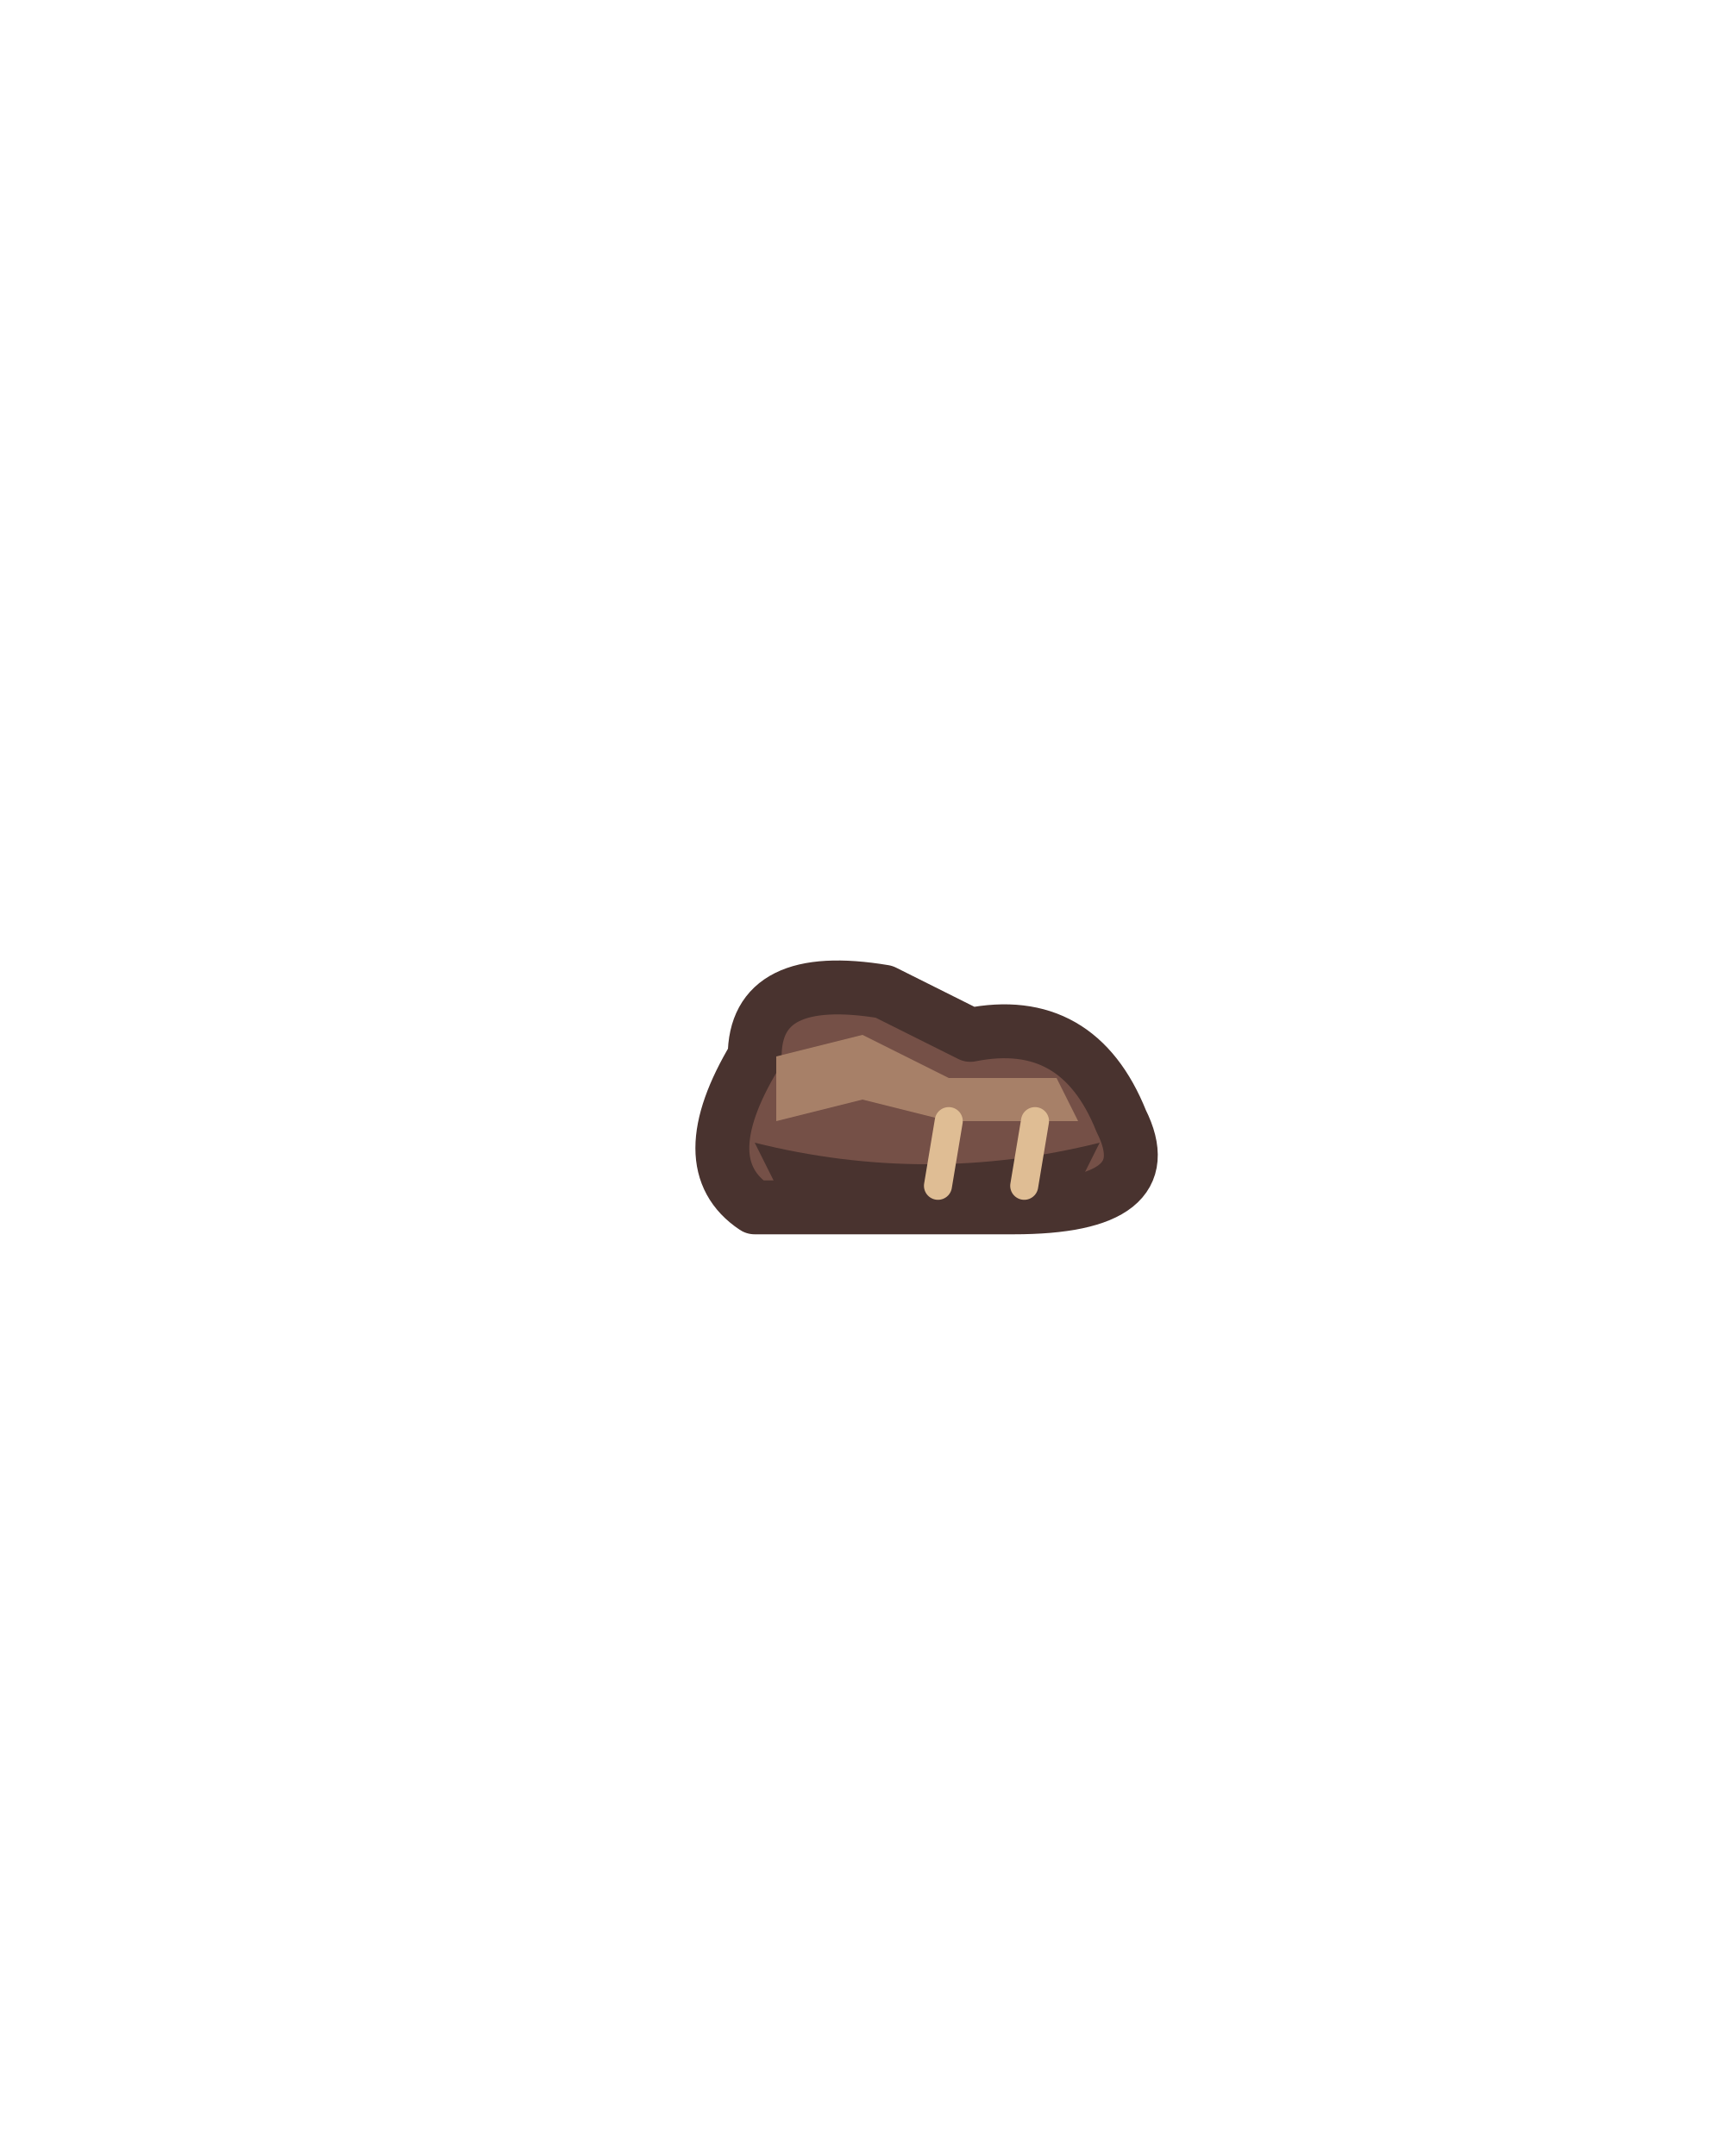
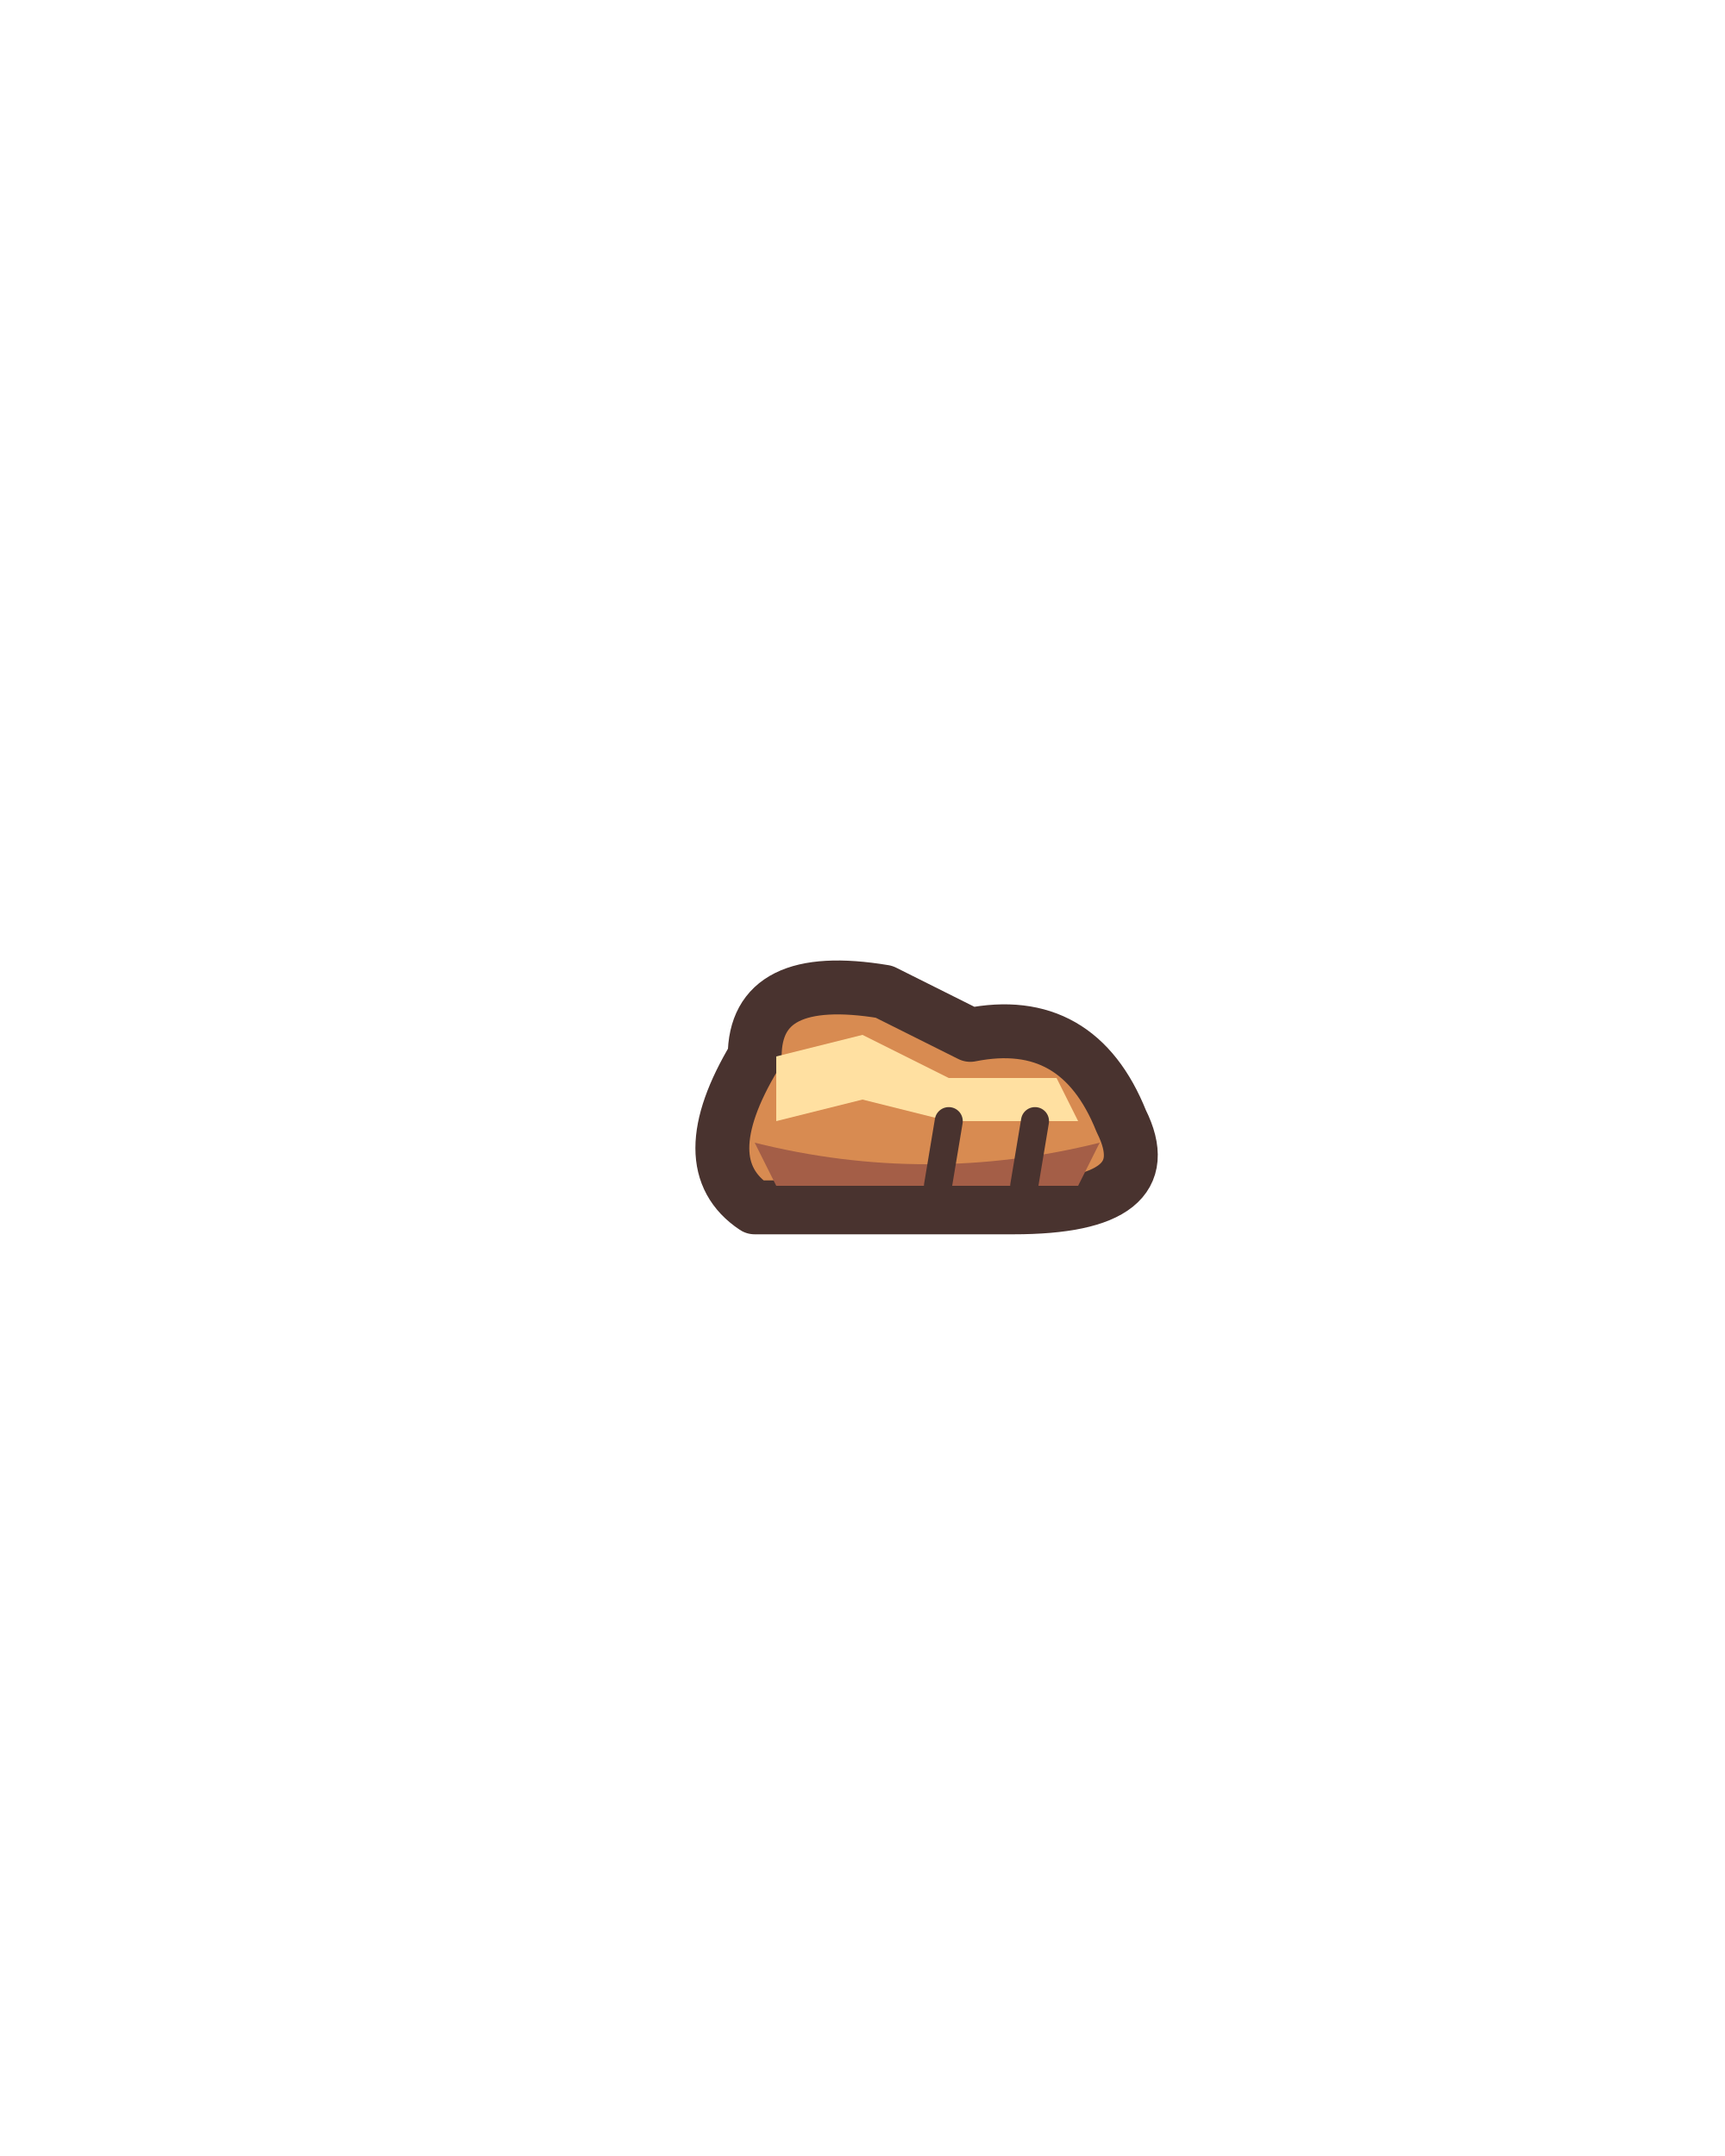
<svg xmlns="http://www.w3.org/2000/svg" viewBox="-40 -50 80 100" width="160" height="200">
  <g stroke="#49332f" stroke-width="2.5" stroke-linejoin="round" stroke-linecap="round">
-     <path fill="#755047" d="M-5-1Q-5-5 1-4L5-2Q10-3 12 2Q14 6 7 6H-5Q-8 4-5-1Z" />
-     <path fill="#a78068" stroke="none" d="M-4-1L0-2L4 0L9 0L10 2H4L0 1L-4 2Z" />
-     <path fill="#49332f" stroke="none" d="M-5 3Q3 5 11 3L10 5H-4Z" />
-     <path fill="none" stroke="#dfbd94" stroke-width="1.3" d="M4 2l-.5 3M8 2l-.5 3" />
+     <path fill="#d88b51" d="M-5-1Q-5-5 1-4L5-2Q10-3 12 2Q14 6 7 6H-5Q-8 4-5-1Z" />
+     <path fill="#ffe0a1" stroke="none" d="M-4-1L0-2L4 0L9 0L10 2H4L0 1L-4 2Z" />
+     <path fill="#a45e47" stroke="none" d="M-5 3Q3 5 11 3L10 5H-4Z" />
+     <path fill="none" stroke="#49332f" stroke-width="1.3" d="M4 2l-.5 3M8 2l-.5 3" />
  </g>
</svg>
